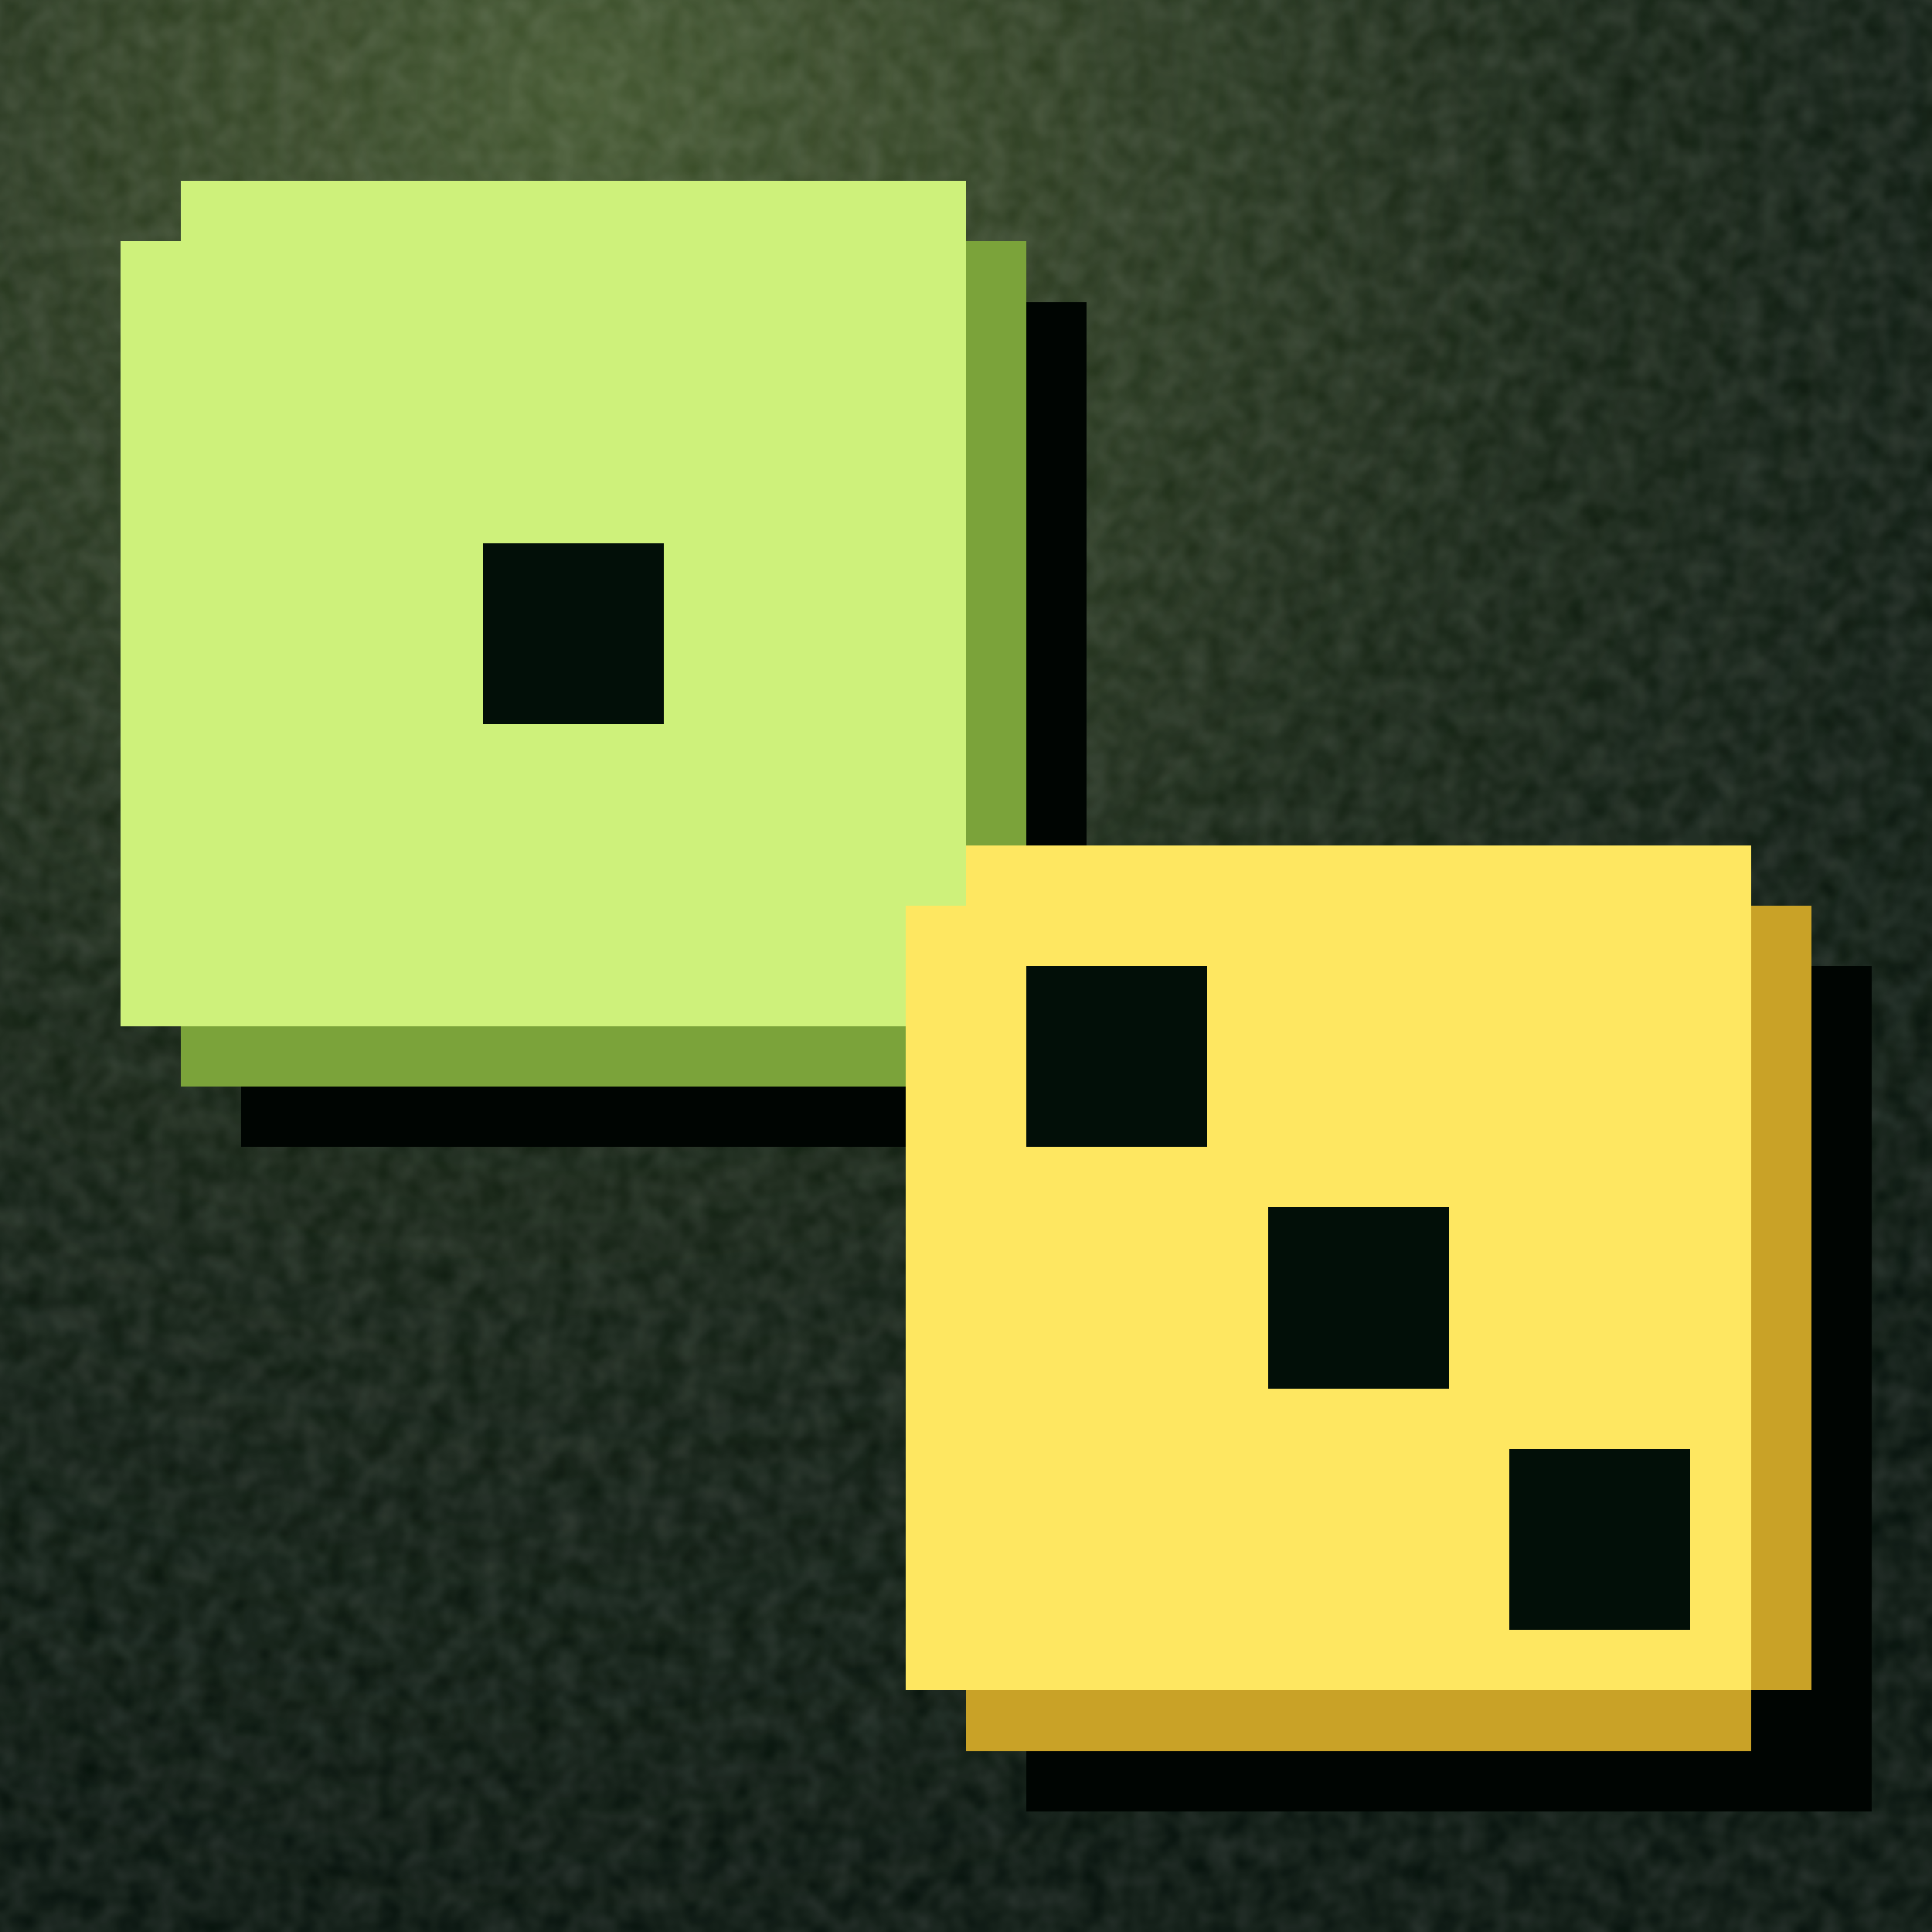
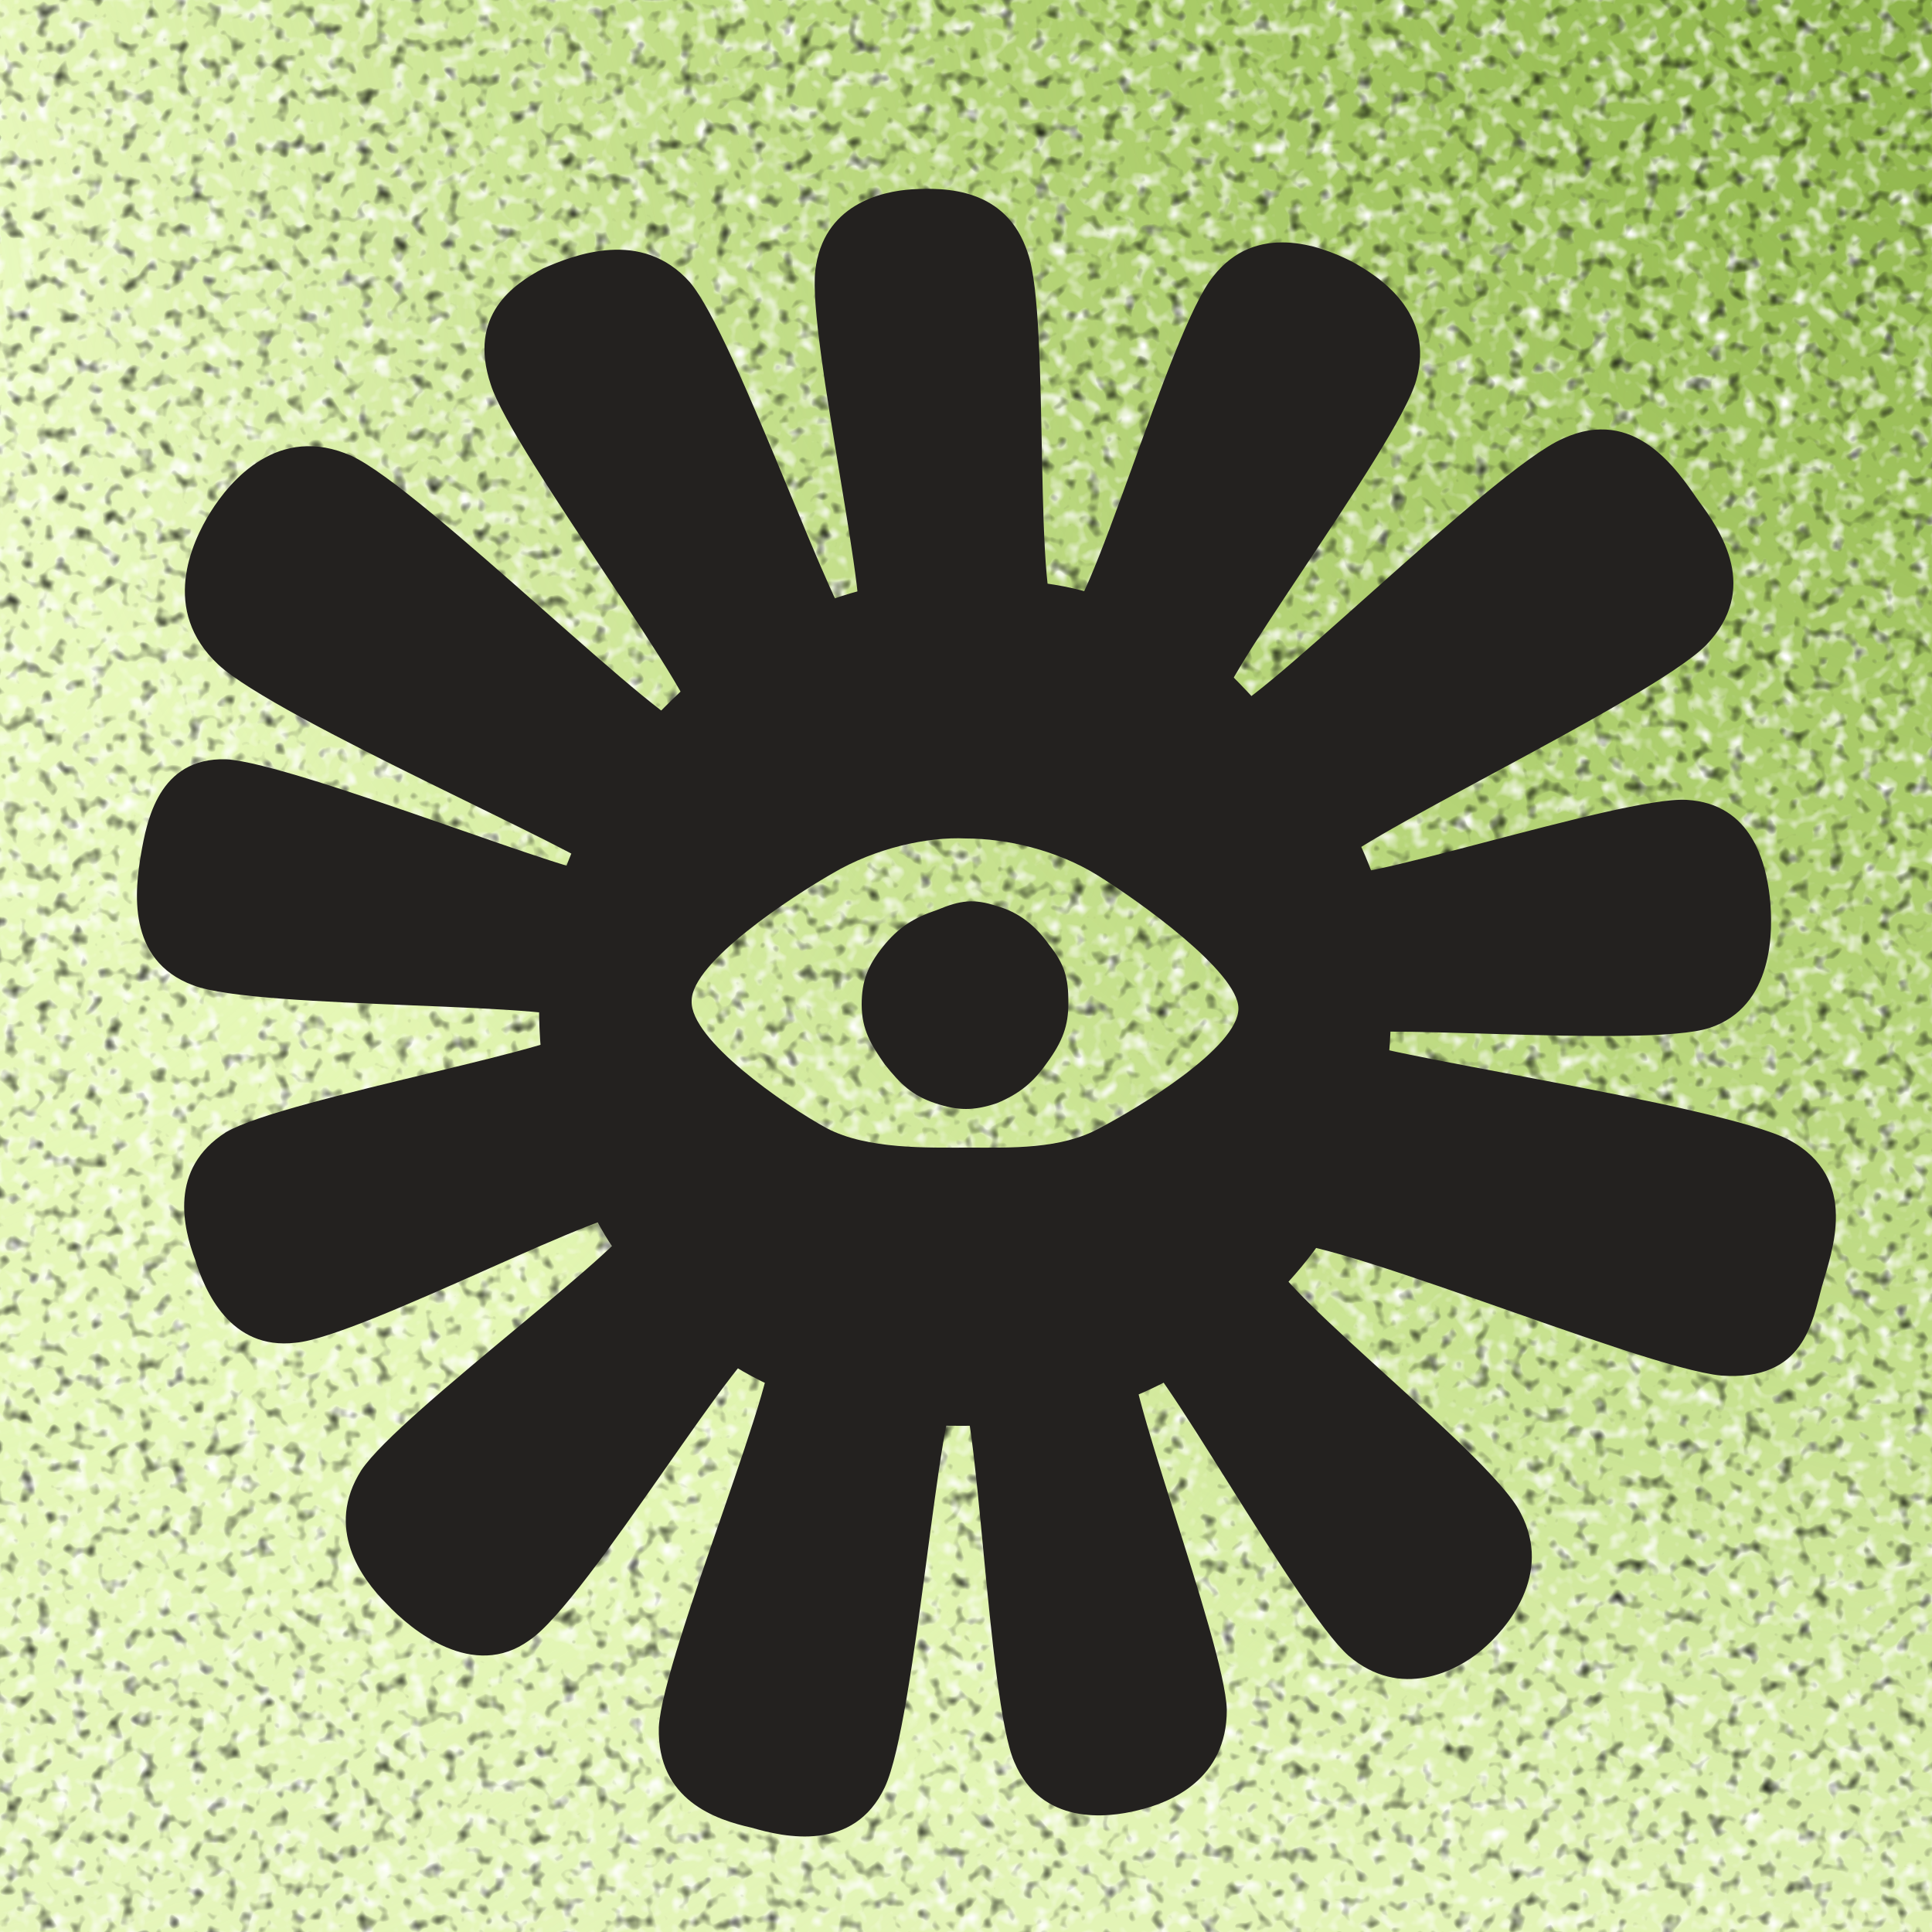
- <svg xmlns="http://www.w3.org/2000/svg" viewBox="0 0 32 32">
+ <svg xmlns="http://www.w3.org/2000/svg" viewBox="0 0 100 100">
  <defs>
-     <radialGradient id="l" gradientUnits="userSpaceOnUse" cx="9.6" cy="1.6" r="30.4">
-       <stop offset="0" stop-color="#CEF17B" stop-opacity="0.3" />
-       <stop offset="0.55" stop-color="#CEF17B" stop-opacity="0.075" />
-       <stop offset="1" stop-color="#CEF17B" stop-opacity="0" />
+     <linearGradient id="lg" x1="0" y1="0" x2="0" y2="1">
+       <stop offset="0" stop-color="#CEF17B" />
+       <stop offset="1" stop-color="#E6F5C0" />
+     </linearGradient>
+     <radialGradient id="rd" cx="1" cy="0" r="0.9">
+       <stop offset="0" stop-color="#7BA33A" />
+       <stop offset="1" stop-color="#7BA33A" stop-opacity="0" />
    </radialGradient>
-     <filter id="g" x="0" y="0" width="100%" height="100%">
-       <feTurbulence type="fractalNoise" baseFrequency="2.4" numOctaves="2" seed="4" />
-       <feColorMatrix values="0 0 0 0 1  0 0 0 0 1  0 0 0 0 1  0 0 0 0.16 0" />
+     <radialGradient id="rl" cx="0" cy="0.25" r="0.8">
+       <stop offset="0" stop-color="#EEFBC9" />
+       <stop offset="1" stop-color="#EEFBC9" stop-opacity="0" />
+     </radialGradient>
+     <filter id="w" x="0" y="0" width="100%" height="100%">
+       <feTurbulence type="fractalNoise" baseFrequency="1.6" numOctaves="2" seed="11" />
+       <feColorMatrix values="0 0 0 0 1  0 0 0 0 1  0 0 0 0 1  0 0 0 2.6 -1.3" />
    </filter>
+     <filter id="k" x="0" y="0" width="100%" height="100%">
+       <feTurbulence type="fractalNoise" baseFrequency="1.6" numOctaves="2" seed="29" />
+       <feColorMatrix values="0 0 0 0 0  0 0 0 0 0  0 0 0 0 0  0 0 0 2.2 -1.25" />
+     </filter>
+     <mask id="m">
+       <rect x="-20" y="-20" width="140" height="140" fill="black" />
+       <path d="M44.3 32.7C45.3 32.6 41.8 17.5 42.2 14C42.6 10.6 45.6 9.9 47.2 9.8C48.9 9.7 52.1 9.7 53.2 13.1C54.4 16.5 53.4 32.1 54.9 32.3C56.3 32.5 60.5 17.1 62.8 14.3C65 11.5 68.3 12.7 69.9 13.5C71.4 14.3 74.3 16.2 73.3 19.7C72.3 23.2 62.1 36.5 63.2 36.9C64.3 37.4 77.2 24.3 80.9 22.7C84.6 21 86.8 24.3 87.9 25.9C89.1 27.5 91.1 30.5 88.3 33.4C85.4 36.3 69 43.9 68.9 45.1C68.7 46.3 83.9 41.2 87.3 41.4C90.7 41.6 91.4 44.7 91.6 46.4C91.8 48.2 91.8 52.1 88.5 53.2C85.2 54.3 69.1 52.8 69.7 53.7C70.3 54.5 88.9 57.1 92.6 59C96.3 61 94.8 64.8 94.3 66.6C93.8 68.4 93.4 71.5 89.1 71.2C84.8 70.8 67.3 63.3 65.7 64.4C64.2 65.4 77.1 75.1 78.7 78.3C80.4 81.5 78 84.3 76.7 85.4C75.4 86.5 72.5 88 69.8 85.7C67.1 83.3 59.6 69.5 58.7 69.9C57.7 70.3 63.4 85 63.5 88.5C63.5 92.1 60.6 93.3 58.9 93.7C57.3 94.1 53.9 94.5 52.5 91.2C51.1 88 50.6 71.7 49.6 71.9C48.6 72.1 47.4 89.1 45.8 92.5C44.2 95.9 40.6 95.1 38.9 94.6C37.1 94.2 34 93.2 34.1 89.4C34.3 85.6 40.9 70 39.8 69.4C38.8 68.7 30.4 82.9 27.4 84.9C24.5 87 21.3 84.4 20 83C18.7 81.7 16.8 79.1 18.7 76.1C20.7 73.1 33.4 63.9 32.9 62.9C32.4 61.9 18.7 69.2 15.3 69.5C11.9 69.9 10.6 66.8 10.1 65.2C9.5 63.6 8.7 60.5 11.7 58.6C14.8 56.8 30.6 54.1 30.3 53C30.1 51.8 13.4 52.3 10 51C6.5 49.7 7 46 7.3 44.2C7.6 42.5 8.2 39.2 11.7 39.3C15.3 39.5 31.1 45.9 31 45.1C30.9 44.4 14.3 37.2 11.3 34.4C8.3 31.6 9.9 28.1 10.9 26.5C11.9 24.9 14.4 21.9 18.2 23.6C21.9 25.3 34.9 38.3 35.9 37.7C37 37.2 26.5 23.4 25.4 19.9C24.2 16.3 26.6 14.7 28.1 13.9C29.7 13.2 33.2 11.8 35.7 14.6C38.1 17.4 43.4 32.8 44.3 32.7Z" fill="white" />
+       <path d="M72 51.8C72 55.1 71.7 57.1 70.4 60.2C69.2 63.3 68.2 64.8 65.8 67.3C63.4 69.7 61.6 71.1 58.4 72.4C55.2 73.7 53.2 73.8 49.8 73.8C46.4 73.8 44.6 73.6 41.5 72.4C38.4 71.2 36.6 70 34.3 67.6C31.9 65.2 30.9 63.6 29.7 60.5C28.4 57.4 27.9 55.4 27.9 52C28 48.6 28.6 46.4 29.9 43.4C31.2 40.3 32 39 34.4 36.6C36.8 34.2 38.7 32.8 41.8 31.5C45 30.2 46.9 30 50.2 30C53.6 30 55.6 30.2 58.7 31.5C61.7 32.8 63.1 34.2 65.4 36.7C67.8 39.1 69.1 40.7 70.4 43.7C71.8 46.8 72 48.5 72 51.8Z" fill="white" />
+       <path d="M35.8 51.8C35.8 49.8 41 46.4 43.1 45.2C45.3 43.9 48 43.3 50 43.4C52.1 43.4 54.7 44 56.8 45.3C58.9 46.6 64.1 50.3 64.1 52.2C64.1 54.2 59 57.3 56.9 58.4C54.9 59.5 52.3 59.4 50.2 59.4C48 59.4 44.9 59.5 42.8 58.4C40.6 57.2 35.7 53.8 35.8 51.8Z" fill="black" />
+       <path d="M55.3 51.9C55.3 53.1 55 53.9 54.2 55C53.5 56 52.8 56.6 51.6 57.1C50.4 57.5 49.6 57.5 48.4 57.1C47.2 56.7 46.6 56.1 45.8 55.1C45.1 54.1 44.6 53.3 44.6 52C44.6 50.8 44.9 50 45.7 49C46.5 48 47.3 47.5 48.5 47.1C49.7 46.6 50.4 46.5 51.6 46.9C52.7 47.2 53.6 47.9 54.3 48.9C55.1 49.9 55.3 50.6 55.3 51.9Z" fill="white" />
+     </mask>
  </defs>
-   <rect x="-16" y="-16" width="64" height="64" fill="#020F08" />
-   <rect x="-16" y="-16" width="64" height="64" fill="url(#l)" />
-   <rect x="-16" y="-16" width="64" height="64" filter="url(#g)" />
-   <g shape-rendering="crispEdges">
-     <rect x="3" y="3" width="13" height="1" fill="#CEF17B" />
-     <rect x="2" y="4" width="14" height="1" fill="#CEF17B" />
-     <rect x="16" y="4" width="1" height="1" fill="#7BA33A" />
-     <rect x="2" y="5" width="14" height="1" fill="#CEF17B" />
-     <rect x="16" y="5" width="1" height="1" fill="#7BA33A" />
-     <rect x="17" y="5" width="1" height="1" fill="#000502" />
-     <rect x="2" y="6" width="14" height="1" fill="#CEF17B" />
-     <rect x="16" y="6" width="1" height="1" fill="#7BA33A" />
-     <rect x="17" y="6" width="1" height="1" fill="#000502" />
-     <rect x="2" y="7" width="14" height="1" fill="#CEF17B" />
-     <rect x="16" y="7" width="1" height="1" fill="#7BA33A" />
-     <rect x="17" y="7" width="1" height="1" fill="#000502" />
-     <rect x="2" y="8" width="14" height="1" fill="#CEF17B" />
-     <rect x="16" y="8" width="1" height="1" fill="#7BA33A" />
-     <rect x="17" y="8" width="1" height="1" fill="#000502" />
-     <rect x="2" y="9" width="6" height="1" fill="#CEF17B" />
-     <rect x="8" y="9" width="3" height="1" fill="#020F08" />
-     <rect x="11" y="9" width="5" height="1" fill="#CEF17B" />
-     <rect x="16" y="9" width="1" height="1" fill="#7BA33A" />
-     <rect x="17" y="9" width="1" height="1" fill="#000502" />
-     <rect x="2" y="10" width="6" height="1" fill="#CEF17B" />
-     <rect x="8" y="10" width="3" height="1" fill="#020F08" />
-     <rect x="11" y="10" width="5" height="1" fill="#CEF17B" />
-     <rect x="16" y="10" width="1" height="1" fill="#7BA33A" />
-     <rect x="17" y="10" width="1" height="1" fill="#000502" />
-     <rect x="2" y="11" width="6" height="1" fill="#CEF17B" />
-     <rect x="8" y="11" width="3" height="1" fill="#020F08" />
-     <rect x="11" y="11" width="5" height="1" fill="#CEF17B" />
-     <rect x="16" y="11" width="1" height="1" fill="#7BA33A" />
-     <rect x="17" y="11" width="1" height="1" fill="#000502" />
-     <rect x="2" y="12" width="14" height="1" fill="#CEF17B" />
-     <rect x="16" y="12" width="1" height="1" fill="#7BA33A" />
-     <rect x="17" y="12" width="1" height="1" fill="#000502" />
-     <rect x="2" y="13" width="14" height="1" fill="#CEF17B" />
-     <rect x="16" y="13" width="1" height="1" fill="#7BA33A" />
-     <rect x="17" y="13" width="1" height="1" fill="#000502" />
-     <rect x="2" y="14" width="14" height="1" fill="#CEF17B" />
-     <rect x="16" y="14" width="13" height="1" fill="#FEE761" />
-     <rect x="2" y="15" width="13" height="1" fill="#CEF17B" />
-     <rect x="15" y="15" width="14" height="1" fill="#FEE761" />
-     <rect x="29" y="15" width="1" height="1" fill="#C9A227" />
-     <rect x="2" y="16" width="13" height="1" fill="#CEF17B" />
-     <rect x="15" y="16" width="2" height="1" fill="#FEE761" />
-     <rect x="17" y="16" width="3" height="1" fill="#020F08" />
-     <rect x="20" y="16" width="9" height="1" fill="#FEE761" />
-     <rect x="29" y="16" width="1" height="1" fill="#C9A227" />
-     <rect x="30" y="16" width="1" height="1" fill="#000502" />
-     <rect x="3" y="17" width="12" height="1" fill="#7BA33A" />
-     <rect x="15" y="17" width="2" height="1" fill="#FEE761" />
-     <rect x="17" y="17" width="3" height="1" fill="#020F08" />
-     <rect x="20" y="17" width="9" height="1" fill="#FEE761" />
-     <rect x="29" y="17" width="1" height="1" fill="#C9A227" />
-     <rect x="30" y="17" width="1" height="1" fill="#000502" />
-     <rect x="4" y="18" width="11" height="1" fill="#000502" />
-     <rect x="15" y="18" width="2" height="1" fill="#FEE761" />
-     <rect x="17" y="18" width="3" height="1" fill="#020F08" />
-     <rect x="20" y="18" width="9" height="1" fill="#FEE761" />
-     <rect x="29" y="18" width="1" height="1" fill="#C9A227" />
-     <rect x="30" y="18" width="1" height="1" fill="#000502" />
-     <rect x="15" y="19" width="14" height="1" fill="#FEE761" />
-     <rect x="29" y="19" width="1" height="1" fill="#C9A227" />
-     <rect x="30" y="19" width="1" height="1" fill="#000502" />
-     <rect x="15" y="20" width="6" height="1" fill="#FEE761" />
-     <rect x="21" y="20" width="3" height="1" fill="#020F08" />
-     <rect x="24" y="20" width="5" height="1" fill="#FEE761" />
-     <rect x="29" y="20" width="1" height="1" fill="#C9A227" />
-     <rect x="30" y="20" width="1" height="1" fill="#000502" />
-     <rect x="15" y="21" width="6" height="1" fill="#FEE761" />
-     <rect x="21" y="21" width="3" height="1" fill="#020F08" />
-     <rect x="24" y="21" width="5" height="1" fill="#FEE761" />
-     <rect x="29" y="21" width="1" height="1" fill="#C9A227" />
-     <rect x="30" y="21" width="1" height="1" fill="#000502" />
-     <rect x="15" y="22" width="6" height="1" fill="#FEE761" />
-     <rect x="21" y="22" width="3" height="1" fill="#020F08" />
-     <rect x="24" y="22" width="5" height="1" fill="#FEE761" />
-     <rect x="29" y="22" width="1" height="1" fill="#C9A227" />
-     <rect x="30" y="22" width="1" height="1" fill="#000502" />
-     <rect x="15" y="23" width="14" height="1" fill="#FEE761" />
-     <rect x="29" y="23" width="1" height="1" fill="#C9A227" />
-     <rect x="30" y="23" width="1" height="1" fill="#000502" />
-     <rect x="15" y="24" width="10" height="1" fill="#FEE761" />
-     <rect x="25" y="24" width="3" height="1" fill="#020F08" />
-     <rect x="28" y="24" width="1" height="1" fill="#FEE761" />
-     <rect x="29" y="24" width="1" height="1" fill="#C9A227" />
-     <rect x="30" y="24" width="1" height="1" fill="#000502" />
-     <rect x="15" y="25" width="10" height="1" fill="#FEE761" />
-     <rect x="25" y="25" width="3" height="1" fill="#020F08" />
-     <rect x="28" y="25" width="1" height="1" fill="#FEE761" />
-     <rect x="29" y="25" width="1" height="1" fill="#C9A227" />
-     <rect x="30" y="25" width="1" height="1" fill="#000502" />
-     <rect x="15" y="26" width="10" height="1" fill="#FEE761" />
-     <rect x="25" y="26" width="3" height="1" fill="#020F08" />
-     <rect x="28" y="26" width="1" height="1" fill="#FEE761" />
-     <rect x="29" y="26" width="1" height="1" fill="#C9A227" />
-     <rect x="30" y="26" width="1" height="1" fill="#000502" />
-     <rect x="15" y="27" width="14" height="1" fill="#FEE761" />
-     <rect x="29" y="27" width="1" height="1" fill="#C9A227" />
-     <rect x="30" y="27" width="1" height="1" fill="#000502" />
-     <rect x="16" y="28" width="13" height="1" fill="#C9A227" />
-     <rect x="29" y="28" width="2" height="1" fill="#000502" />
-     <rect x="17" y="29" width="14" height="1" fill="#000502" />
+   <g transform="translate(-20 -20) scale(1.4)">
+     <rect width="100" height="100" fill="url(#lg)" />
+     <rect width="100" height="100" fill="url(#rl)" />
+     <rect width="100" height="100" fill="url(#rd)" />
+     <rect width="100" height="100" filter="url(#w)" />
+     <rect width="100" height="100" filter="url(#k)" />
  </g>
+   <rect x="-20" y="-20" width="140" height="140" fill="#23211F" mask="url(#m)" />
</svg>
